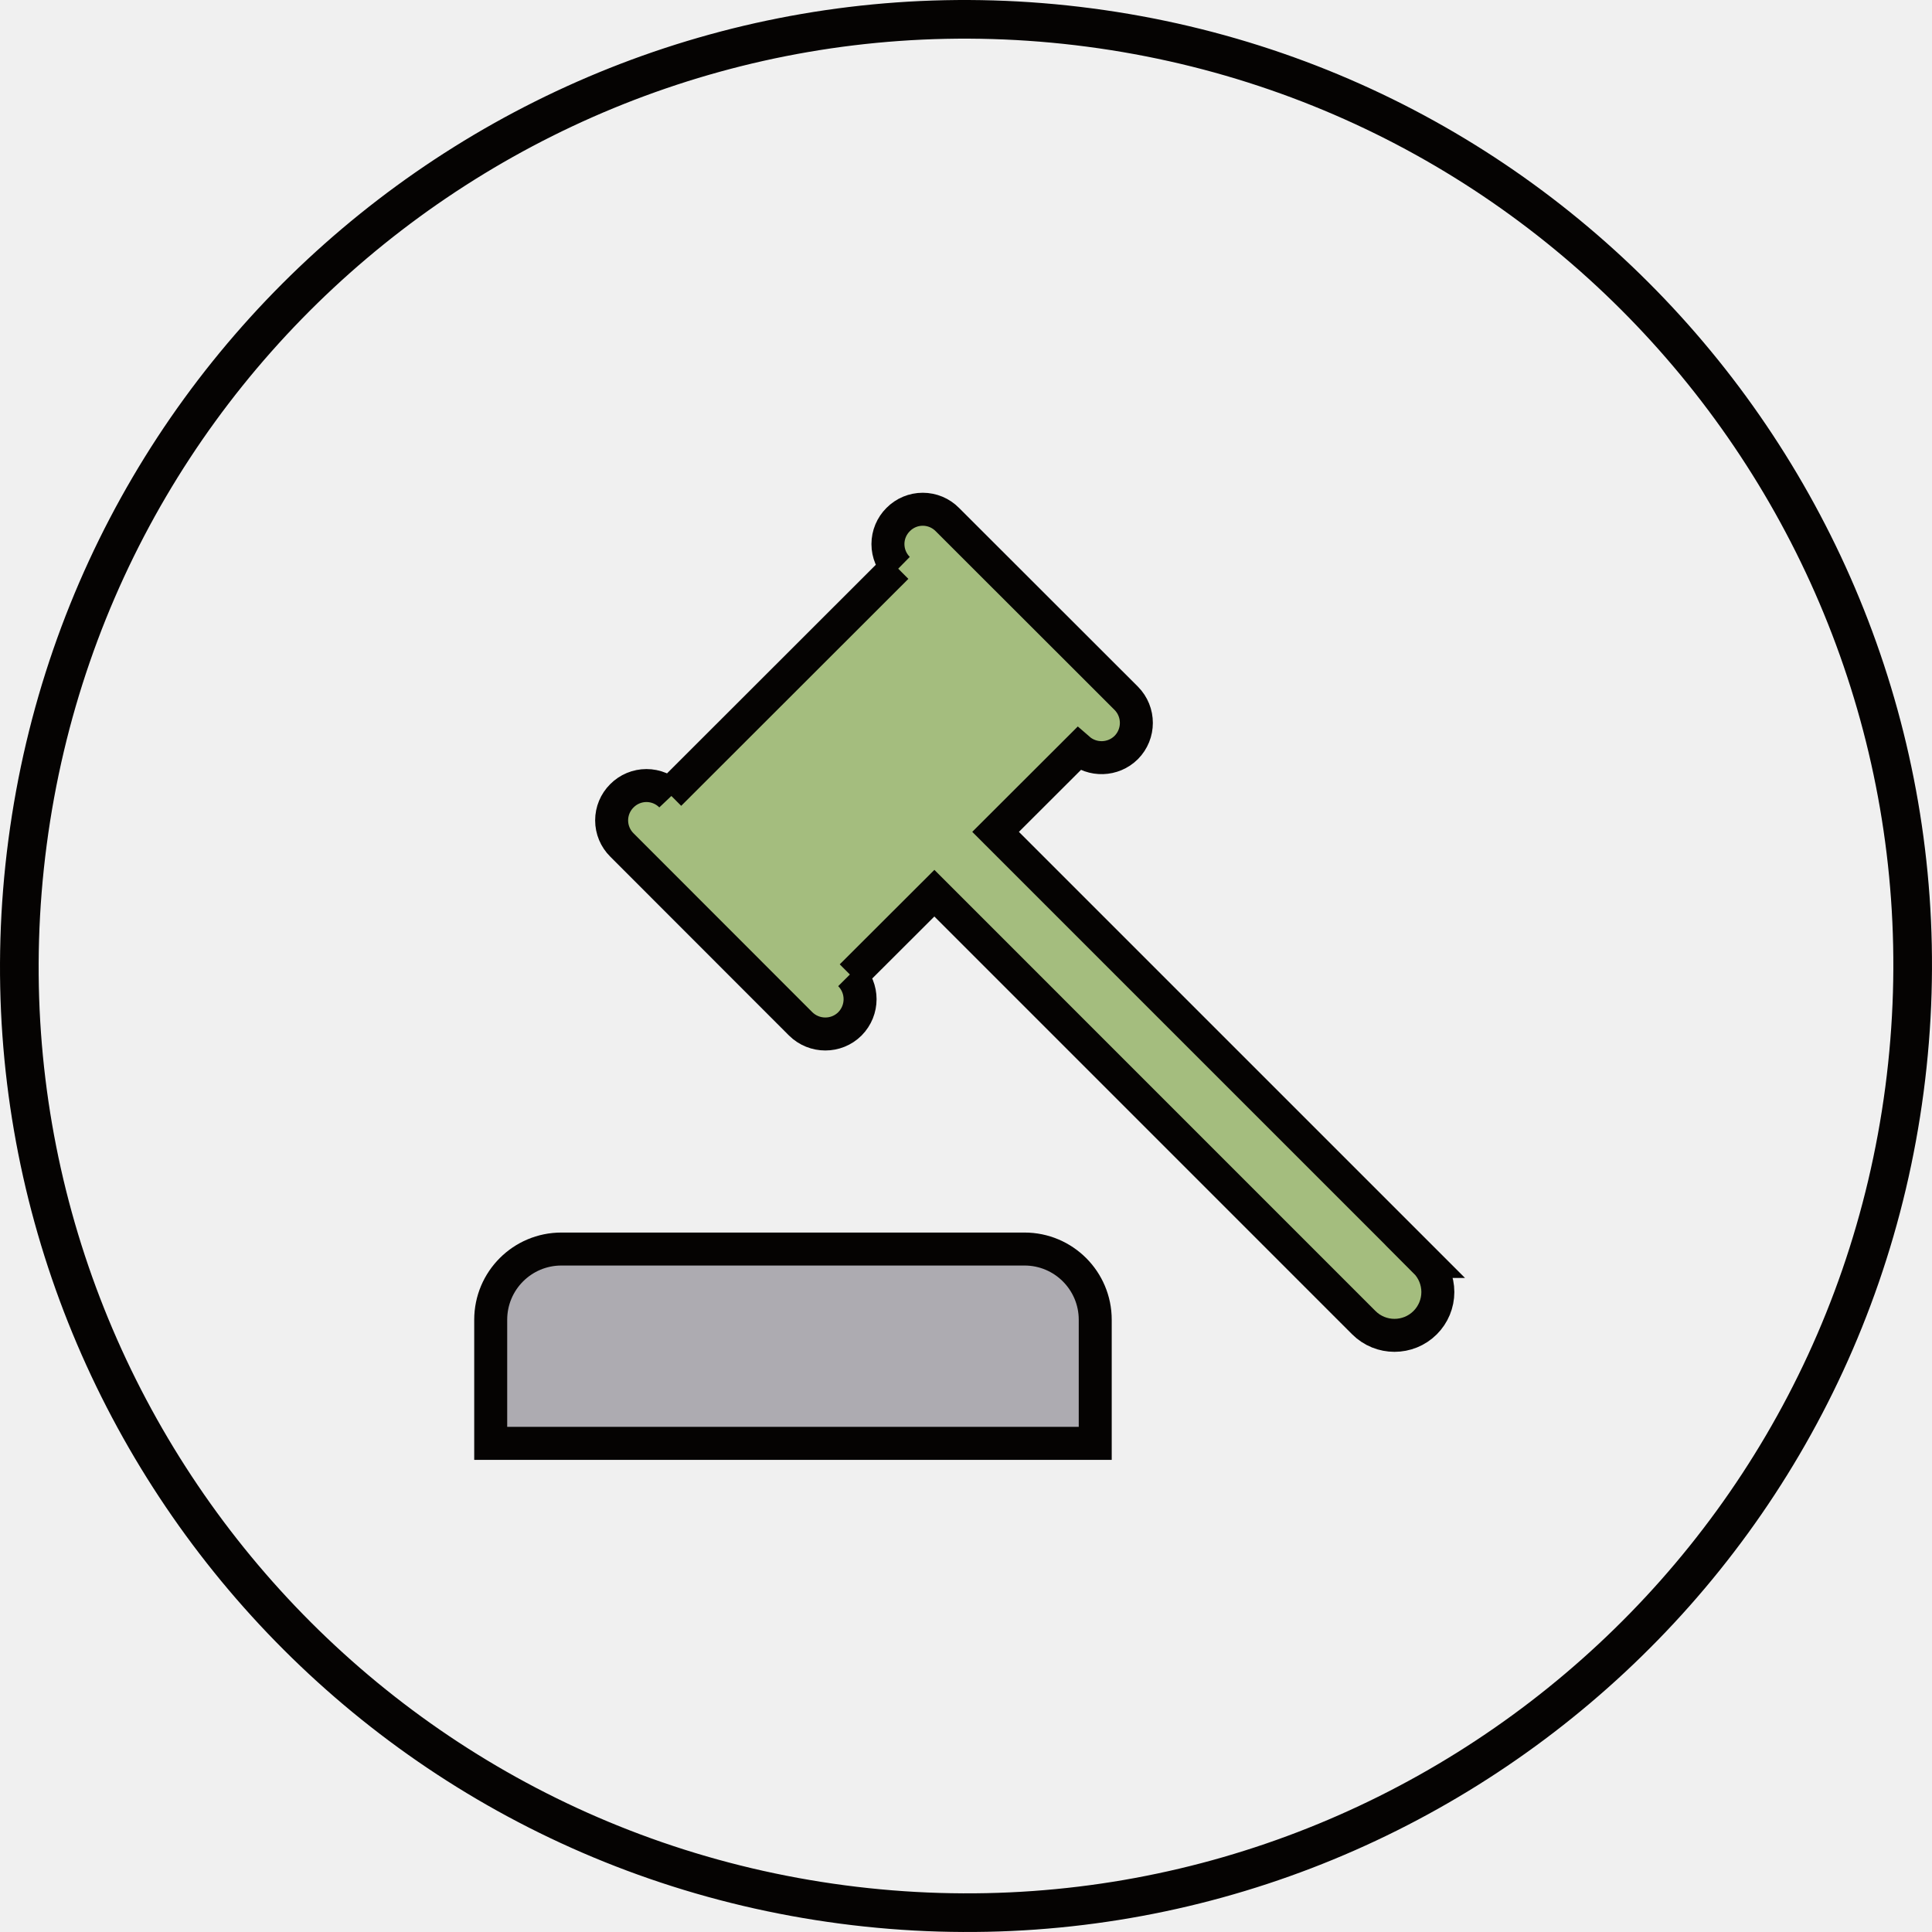
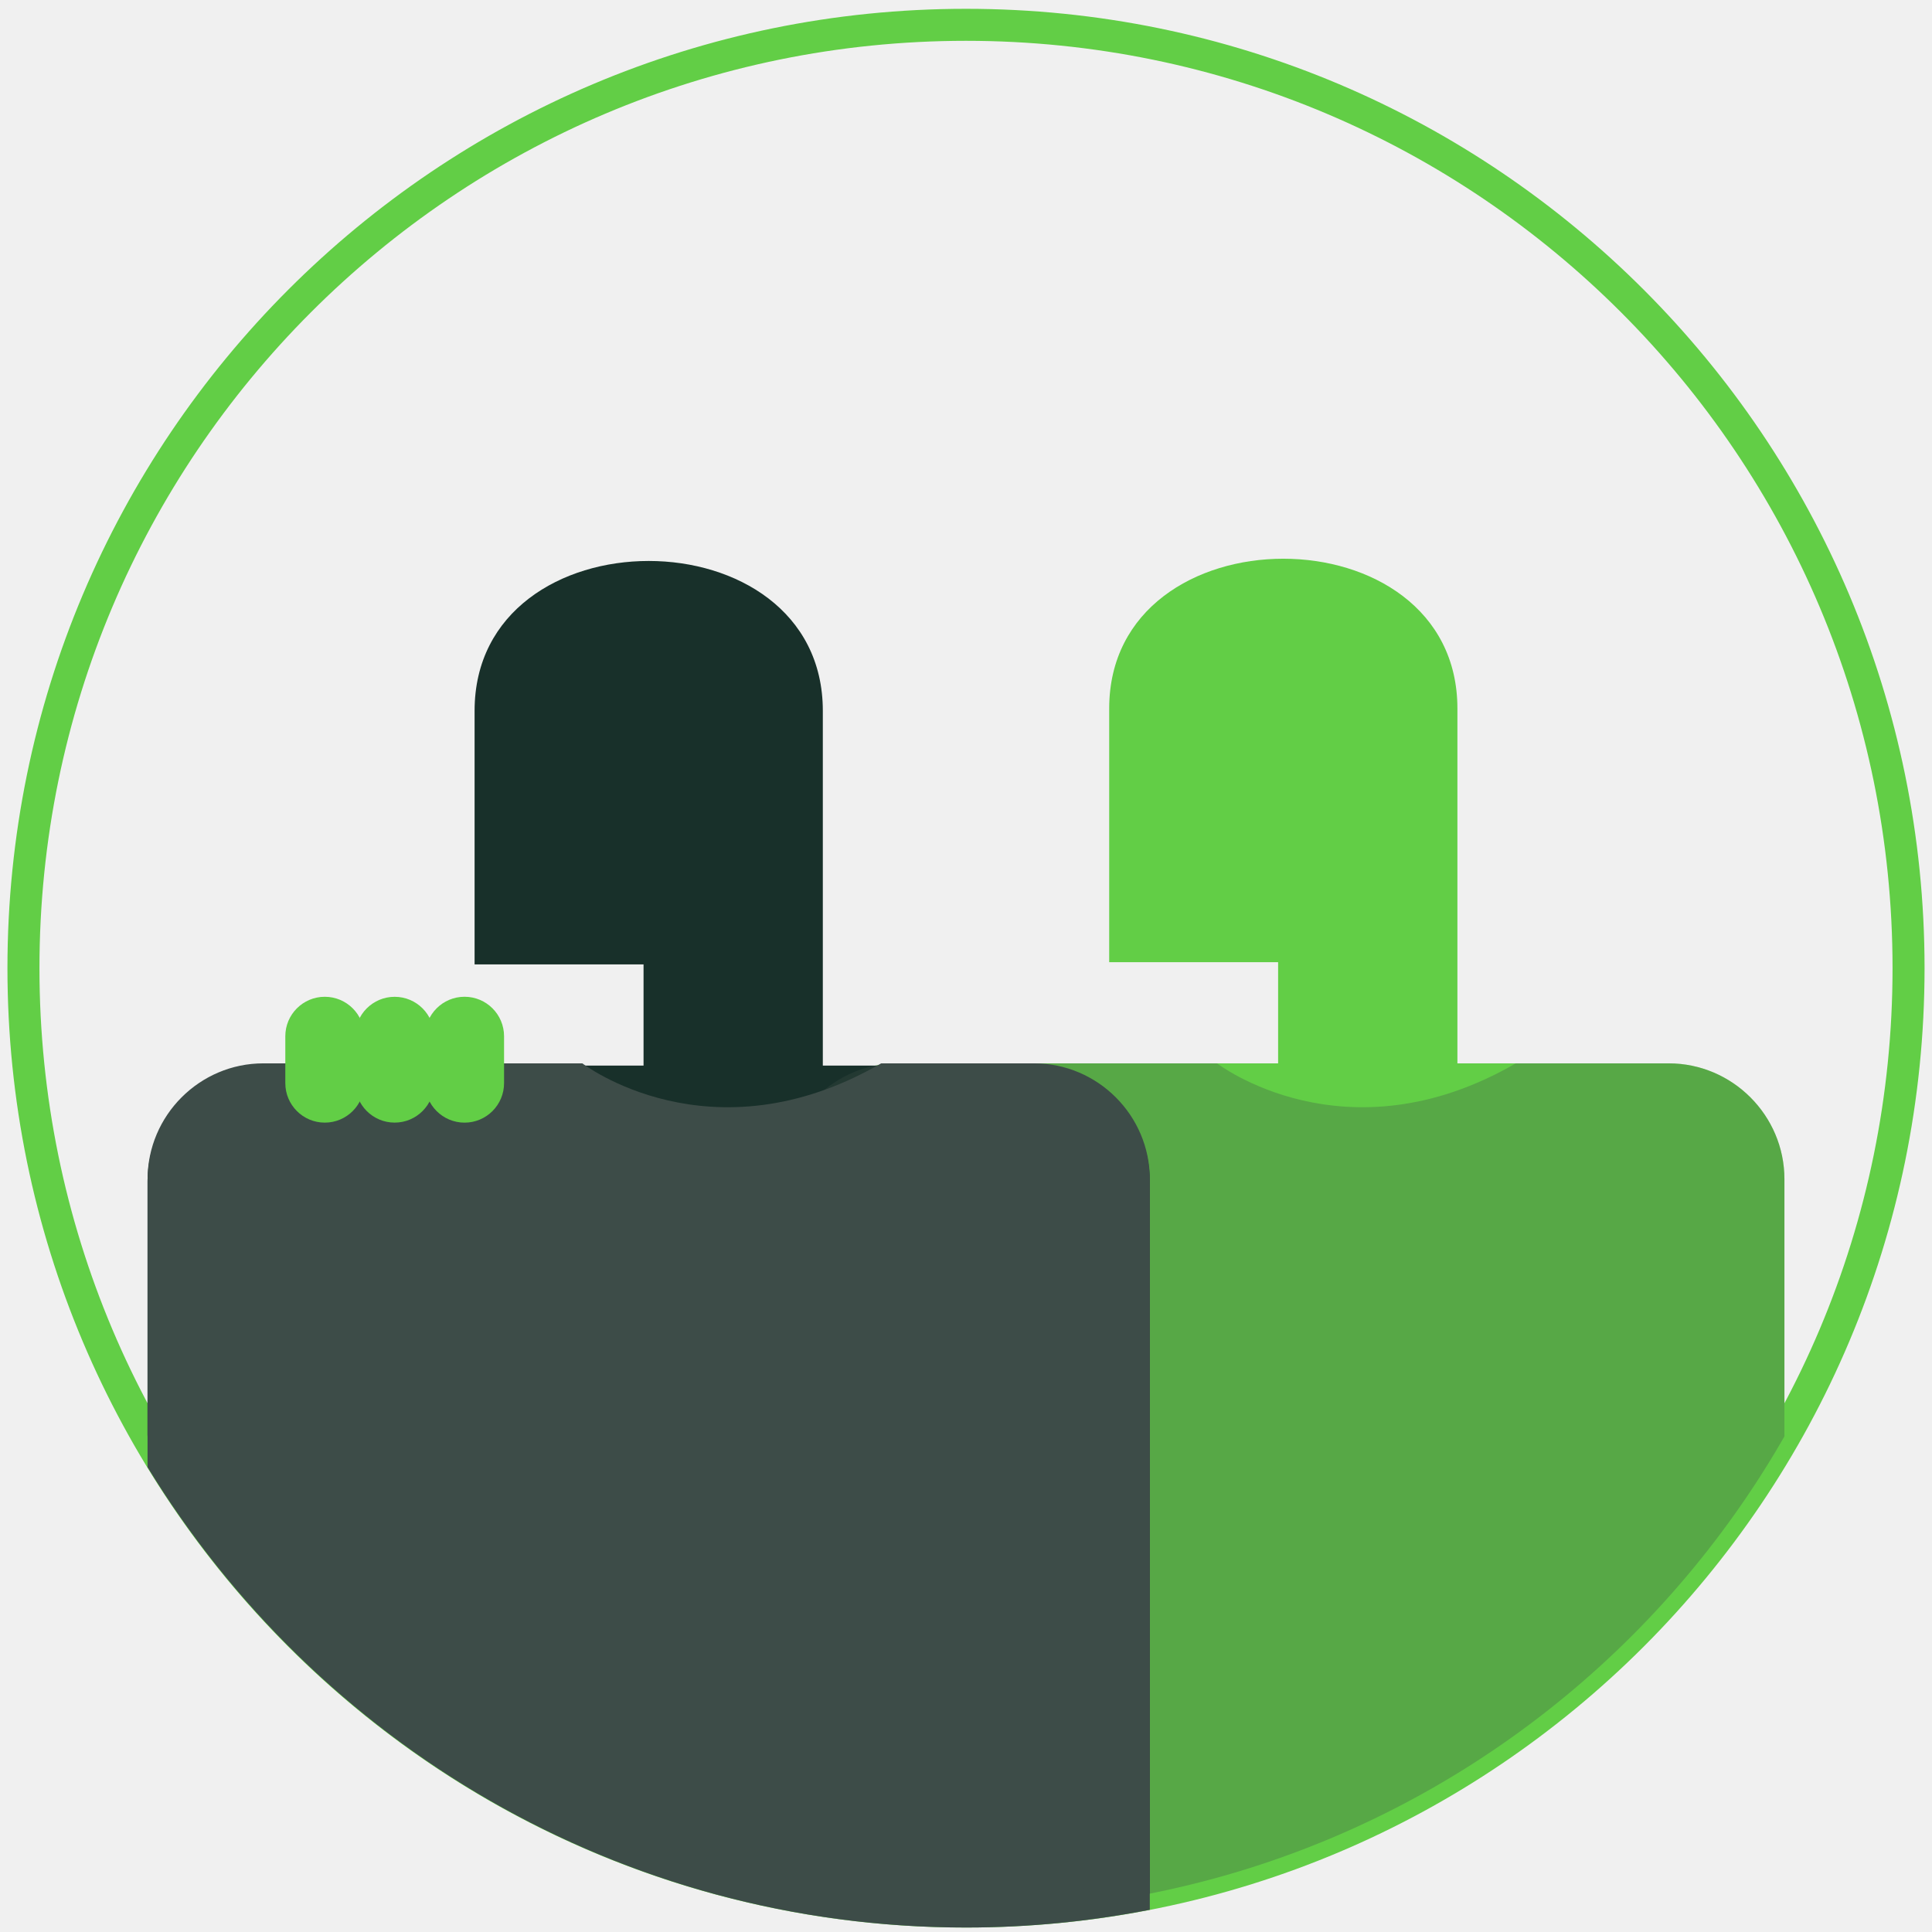
- <svg xmlns="http://www.w3.org/2000/svg" width="100" height="100" viewBox="0 0 100 100">
+ <svg xmlns="http://www.w3.org/2000/svg" xmlns:xlink="http://www.w3.org/1999/xlink" width="102" height="102" viewBox="0 0 102 102">
+   <defs>
+     <path id="a" d="M99.762 50.113C99.762 77.621 77.483 99.92 50 99.92 22.516 99.919.238 77.62.238 50.113.238 22.608 22.516.31 50 .31c27.483 0 49.762 22.298 49.762 49.803z" />
+   </defs>
  <g fill="none" fill-rule="evenodd">
-     <path stroke="#050302" stroke-width="2" d="M56.395 1.425C29.568-2.107 4.957 16.777 1.425 43.605c-3.532 26.828 15.352 51.438 42.18 54.97 26.828 3.532 51.439-15.353 54.97-42.18 3.532-26.827-15.353-51.439-42.18-54.97z" />
-     <path fill="#ADABB1" d="M53.029 64.65h-23.97a3.66 3.66 0 0 0-3.66 3.659v6.399h31.29V68.31a3.66 3.66 0 0 0-3.66-3.66" />
-     <path stroke="#050302" stroke-width="1.707" d="M53.029 64.65h-23.97a3.66 3.66 0 0 0-3.66 3.659v6.399h31.29V68.31a3.66 3.66 0 0 0-3.66-3.66z" />
-     <path fill="#A4BD7E" d="M73.767 65.292L51.531 43.057l4.295-4.288a1.812 1.812 0 0 0 2.467-.077c.7-.707.7-1.842 0-2.55l-9.26-9.252a1.787 1.787 0 0 0-2.543 0 1.788 1.788 0 0 0 0 2.542l-.076-.074-11.758 11.748.077.085a1.789 1.789 0 0 0-2.545 0 1.79 1.79 0 0 0 0 2.543l9.253 9.26c.709.7 1.85.7 2.551 0 .701-.709.701-1.843 0-2.552l.076.076 4.295-4.287L70.59 68.46c.876.876 2.3.876 3.176 0a2.238 2.238 0 0 0 0-3.168" />
-     <path stroke="#050302" stroke-width="1.707" d="M73.767 65.292L51.531 43.057l4.295-4.288a1.812 1.812 0 0 0 2.467-.077c.7-.707.7-1.842 0-2.55l-9.26-9.252a1.787 1.787 0 0 0-2.543 0 1.788 1.788 0 0 0 0 2.542l-.076-.074-11.758 11.748.077.085a1.789 1.789 0 0 0-2.545 0 1.79 1.79 0 0 0 0 2.543l9.253 9.26c.709.7 1.85.7 2.551 0 .701-.709.701-1.843 0-2.552l.076.076 4.295-4.287L70.59 68.46c.876.876 2.3.876 3.176 0a2.238 2.238 0 0 0 0-3.168z" />
+     <path stroke="#62CE46" stroke-width="1.69" d="M100.762 51.113c0 27.508-22.279 49.806-49.762 49.806-27.484 0-49.762-22.298-49.762-49.806C1.238 23.608 23.516 1.31 51 1.31c27.483 0 49.762 22.298 49.762 49.803z" />
+     <g transform="translate(1 1)">
+       <mask id="b" fill="#fff">
+         <use xlink:href="#a" />
+       </mask>
+       <g fill-rule="nonzero" mask="url(#b)">
+         <path fill="#62CE46" d="M87.101 55.14H75.944V36.408c0-10.547-18.384-10.547-18.384 0v13.39h8.918v5.342H46.403c-3.36 0-6.107 2.751-6.107 6.114v40.66h52.913v-40.66c0-3.363-2.749-6.114-6.108-6.114z" />
+         <path fill="#18302A" d="M53.596 55.258H42.441V36.527c0-10.548-18.385-10.548-18.385 0v13.39h8.92v5.34H12.897c-3.359 0-6.107 2.752-6.107 6.115v40.542h52.914V61.372c0-3.363-2.751-6.114-6.109-6.114z" />
+         <path fill="#3D4C48" d="M40.296 61.254v40.66h52.913v-40.66c0-3.363-2.748-6.114-6.107-6.114h-8.075c-9.015 5.212-15.773 0-15.773 0h-16.85c-3.36 0-6.108 2.751-6.108 6.114z" opacity=".3" />
+         <path fill="#3D4C48" d="M6.79 61.254v40.66h52.915v-40.66c0-3.363-2.75-6.114-6.108-6.114h-8.075c-9.015 5.212-15.776 0-15.776 0H12.9c-3.36 0-6.108 2.751-6.108 6.114z" />
+         <g fill="#62CE46">
+           <path d="M18.233 56.184a2.084 2.084 0 1 1-4.17 0V53.71a2.085 2.085 0 1 1 4.17 0v2.474z" />
+           <path d="M21.92 56.184a2.083 2.083 0 1 1-4.168 0V53.71a2.083 2.083 0 1 1 4.167 0v2.474z" />
+           <path d="M25.612 56.184a2.086 2.086 0 0 1-4.172 0V53.71a2.086 2.086 0 0 1 4.172 0v2.474z" />
+         </g>
+       </g>
+     </g>
+     <path fill="#3D4C48" fill-rule="nonzero" d="M51 100.074c-18.7 0-34.98-10.556-43.21-26.027v3.413c8.9 14.563 24.938 24.304 43.21 24.304 3.319 0 6.561-.325 9.704-.937v-1.724c-3.14.636-6.382.971-9.704.971z" />
  </g>
</svg>
